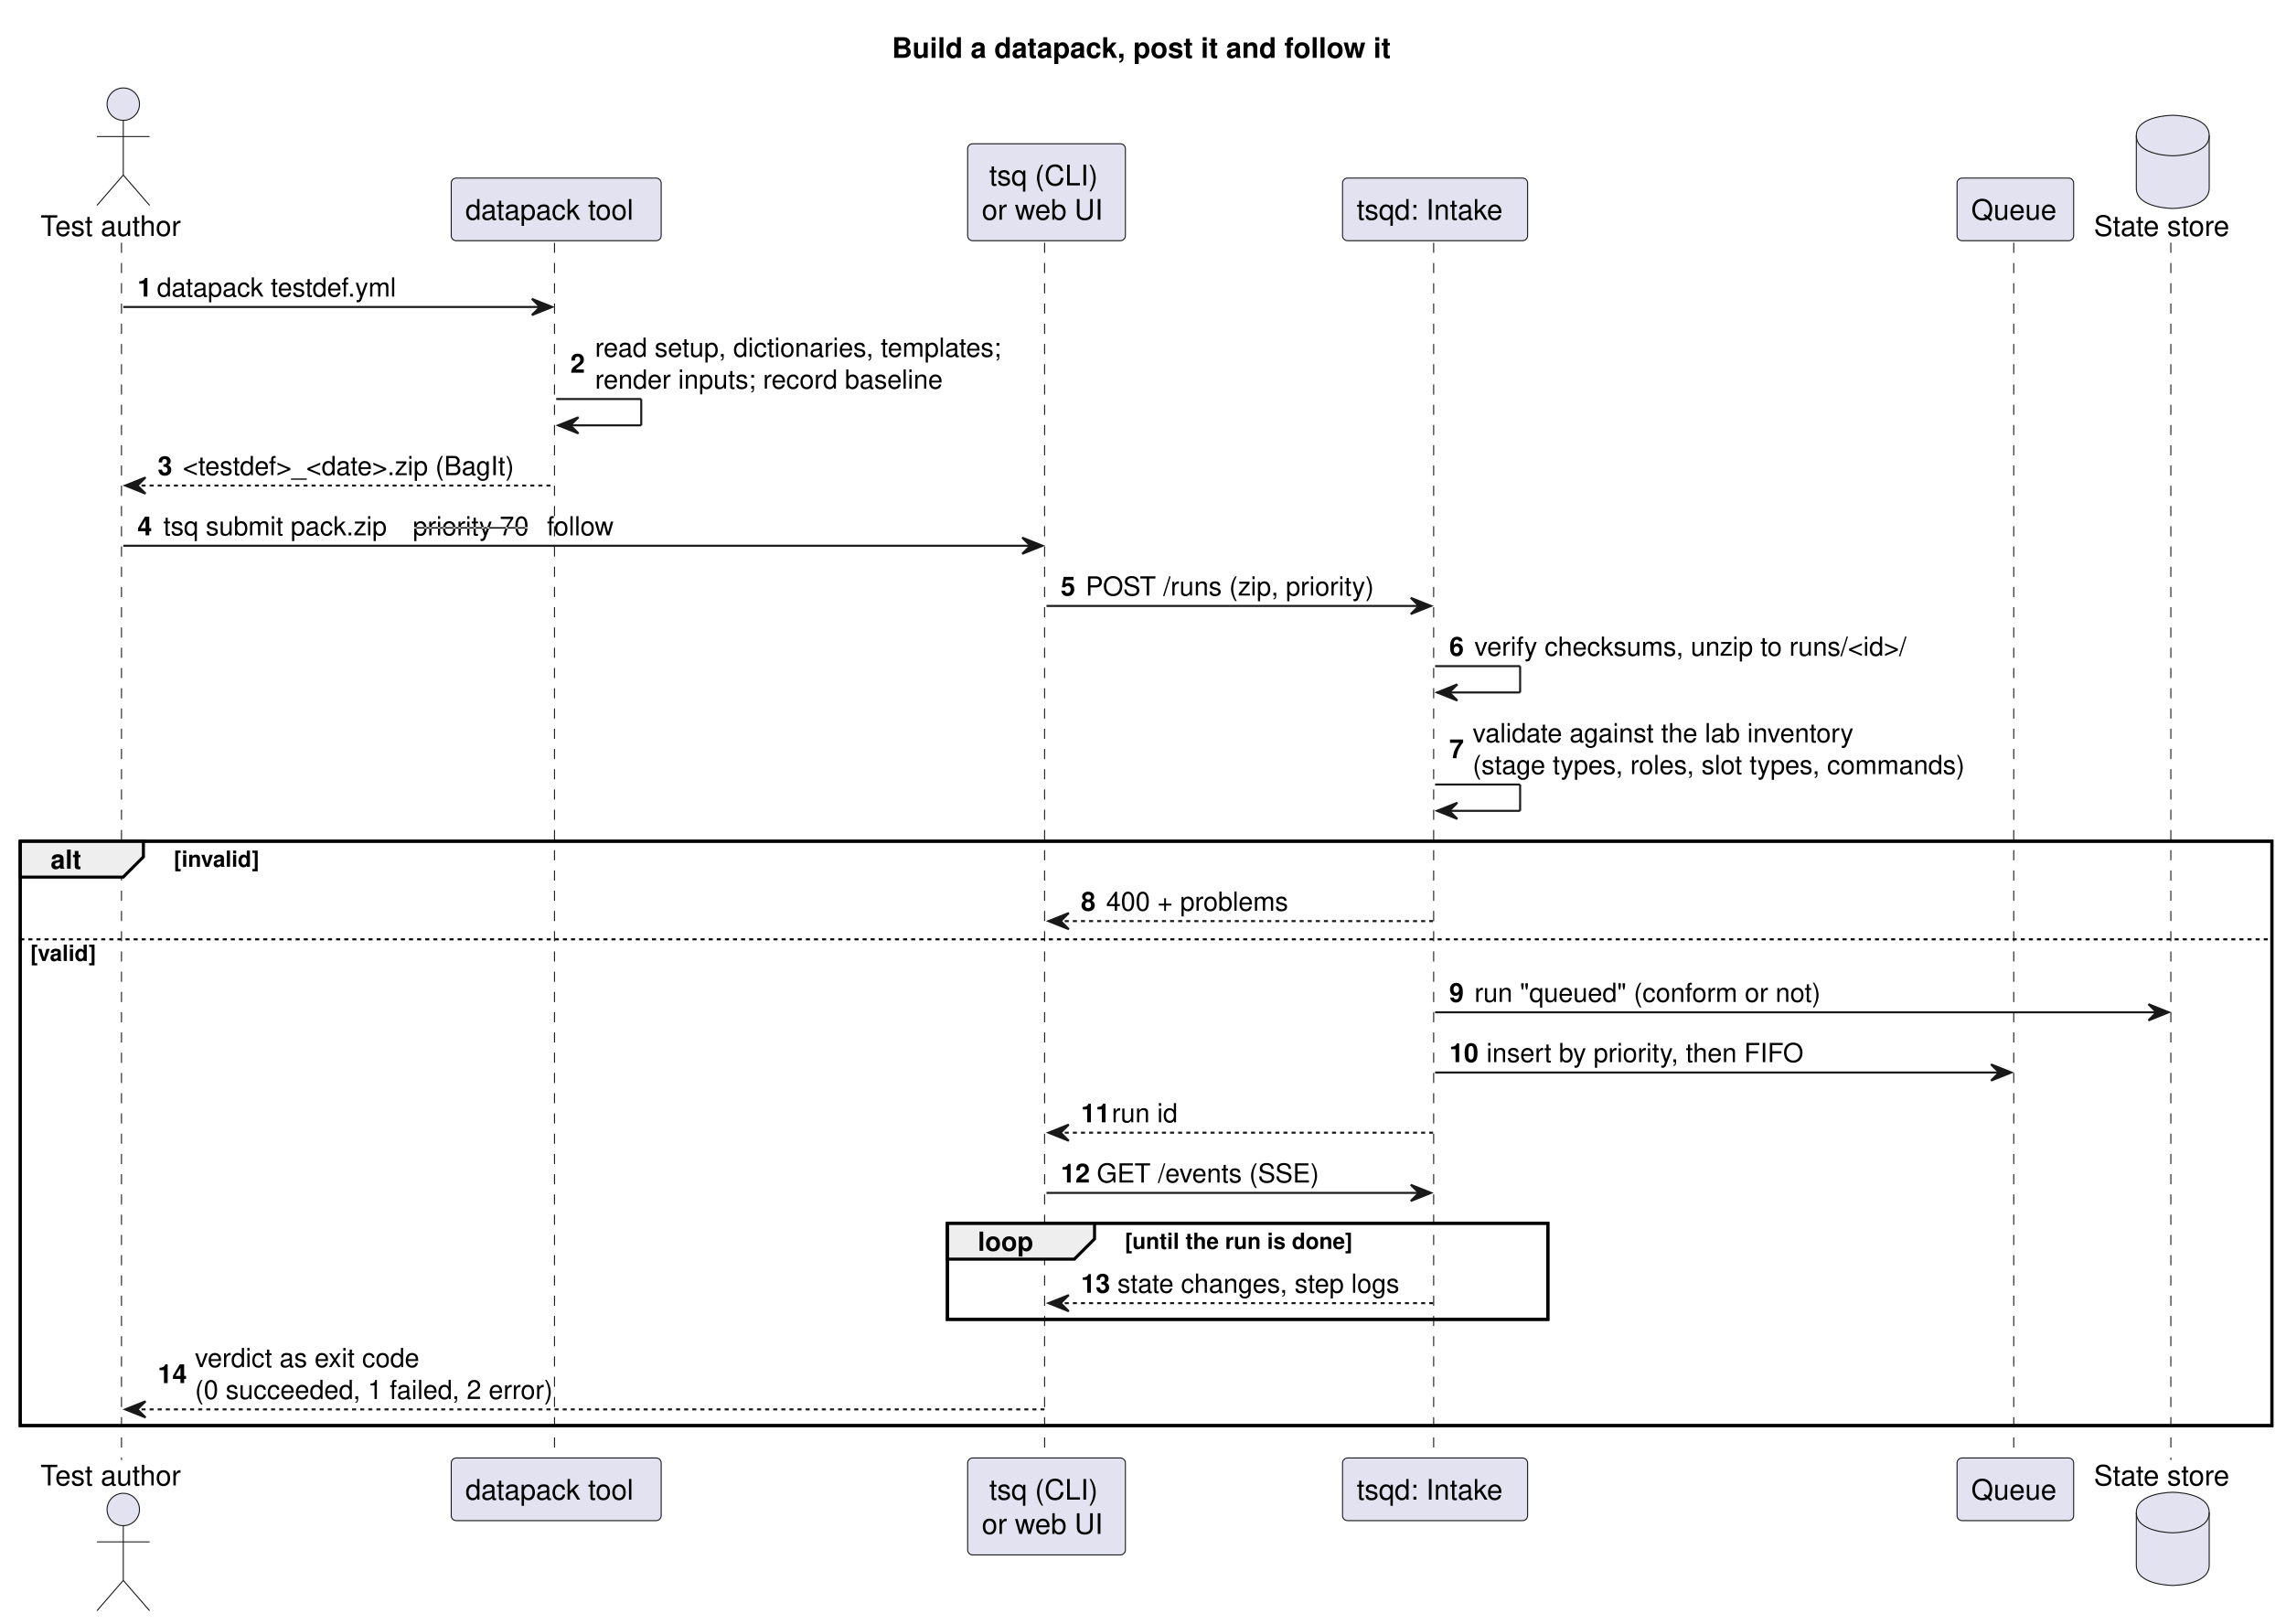
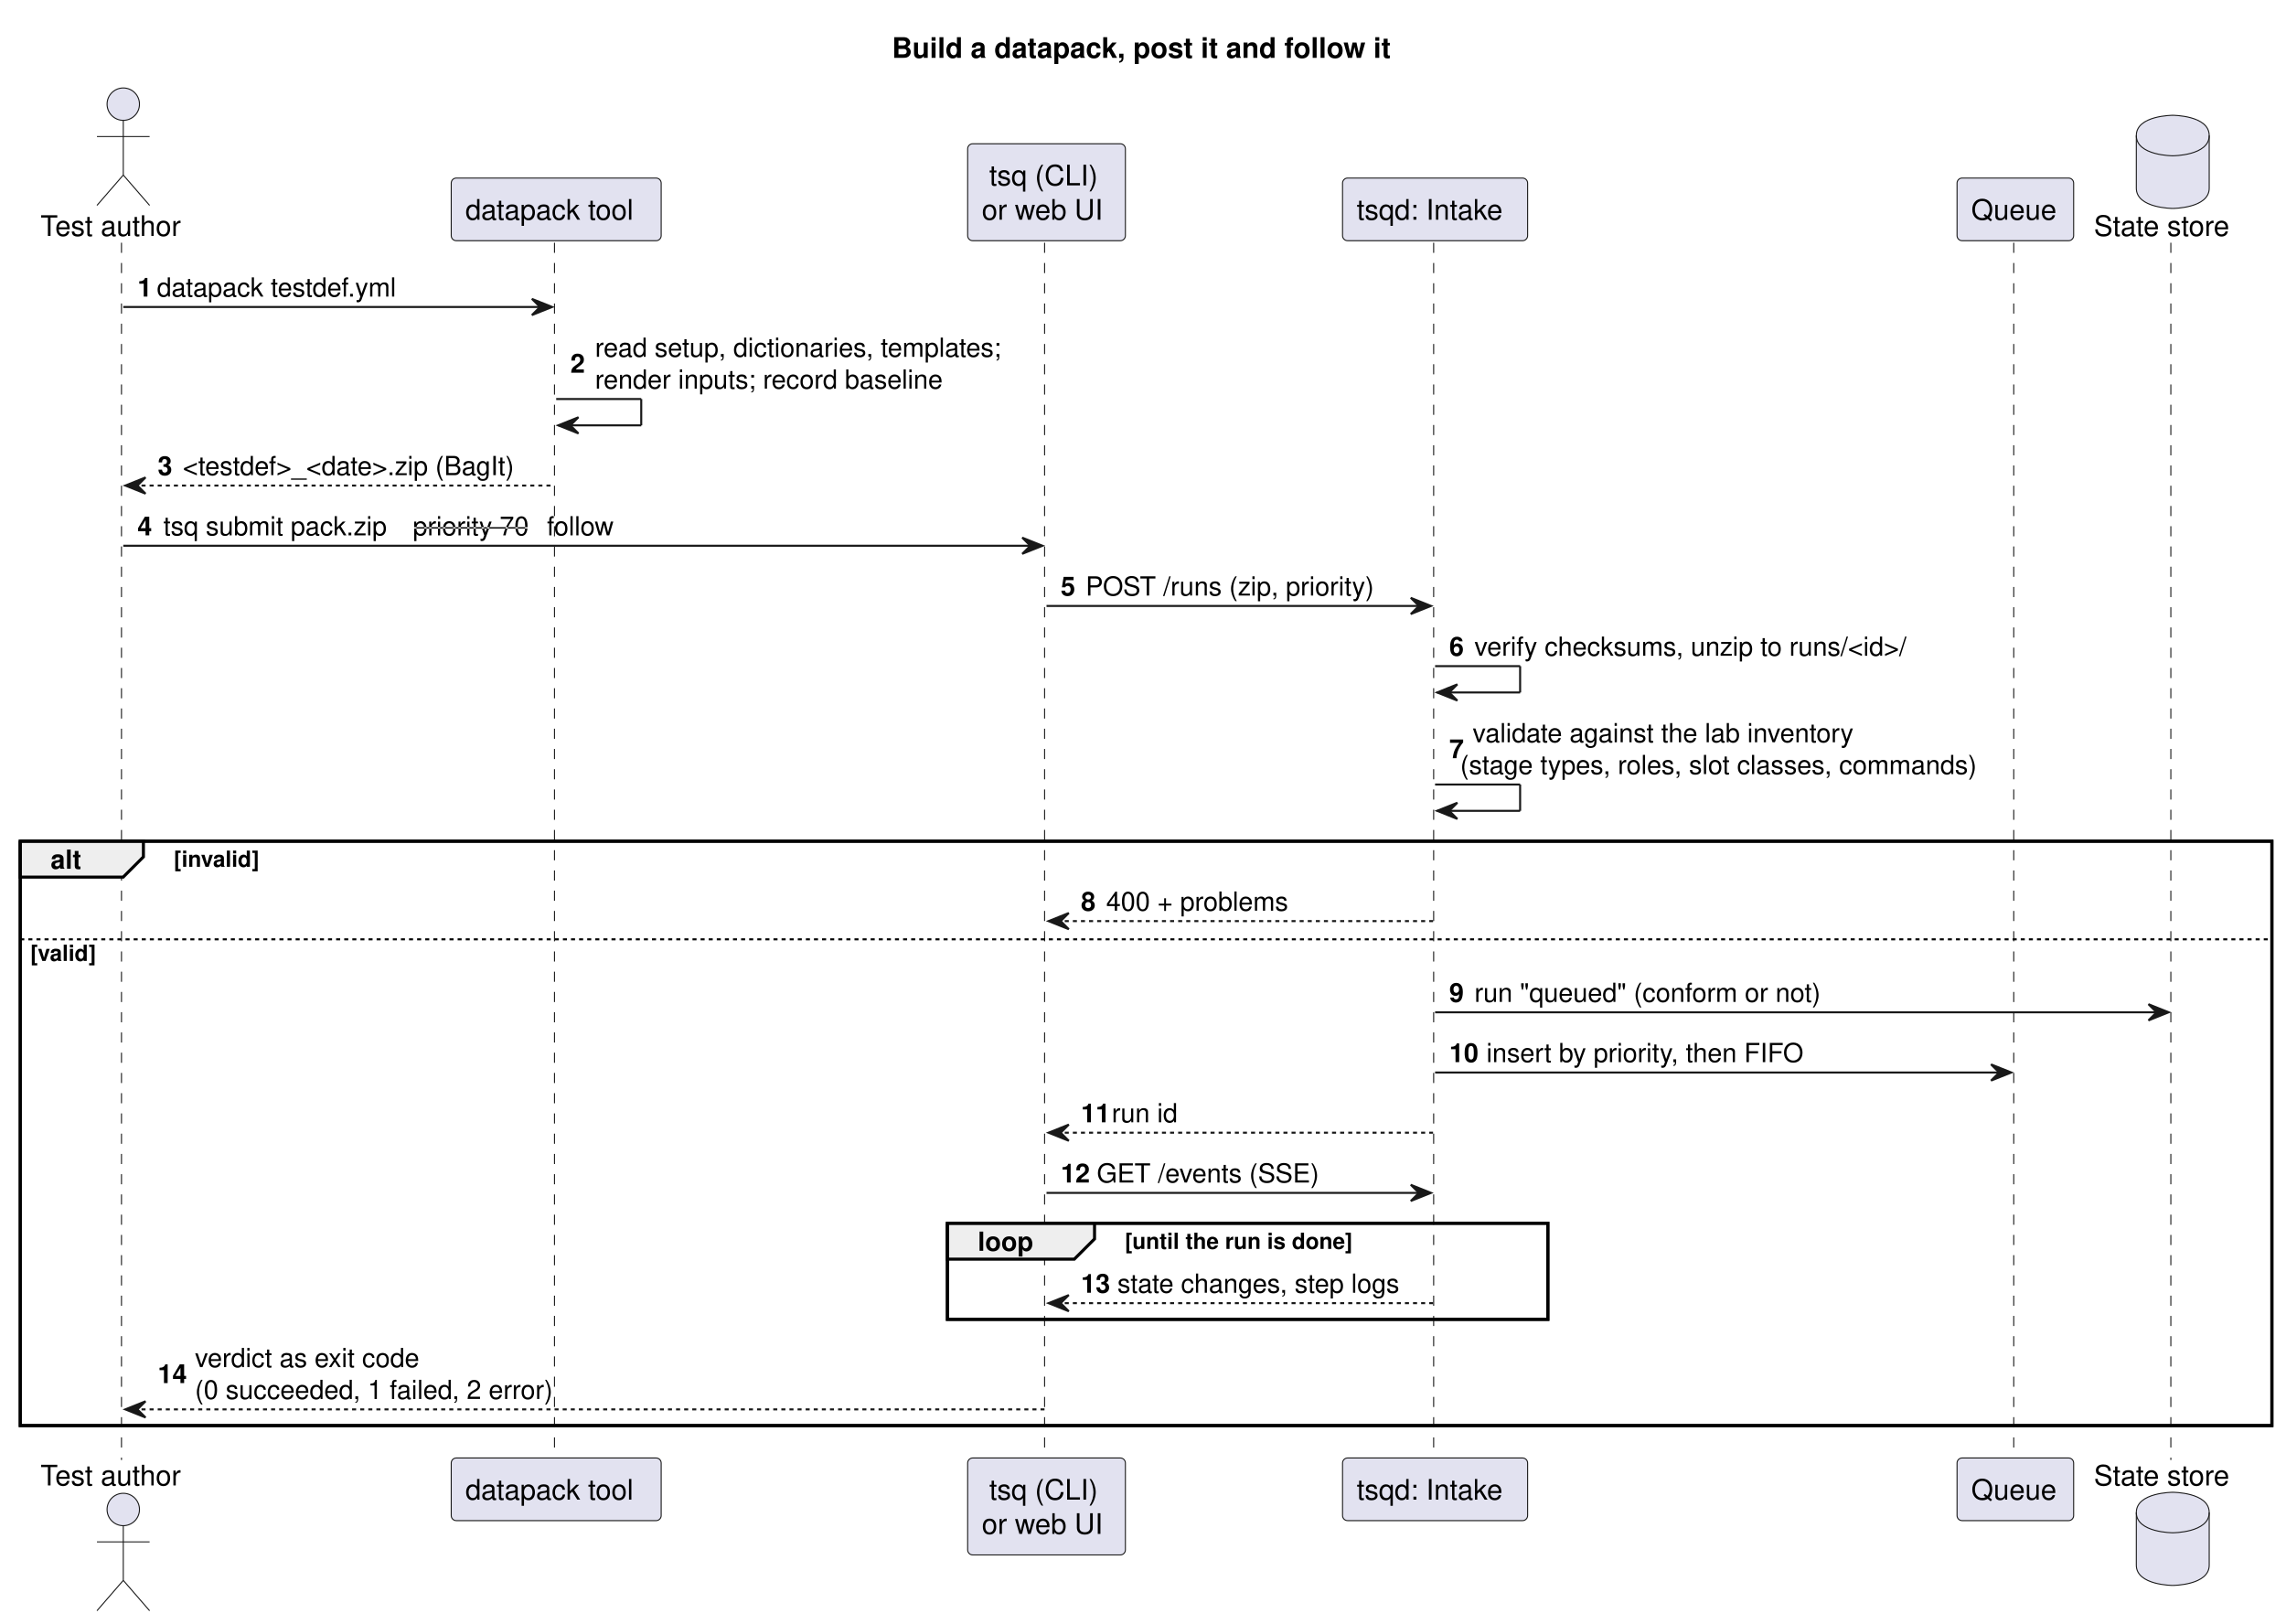
<svg xmlns="http://www.w3.org/2000/svg" contentStyleType="text/css" data-diagram-type="SEQUENCE" height="802px" preserveAspectRatio="none" style="width:1129px;height:802px;background:#FFFFFF;" version="1.1" viewBox="0 0 1129 802" width="1129px" zoomAndPan="magnify">
  <defs />
  <g>
    <text fill="#000000" font-family="Helvetica" font-size="14" font-weight="bold" lengthAdjust="spacing" textLength="250.045" x="440.491" y="28.562">Build a datapack, post it and follow it</text>
    <rect fill="none" height="288.604" style="stroke:#000000;stroke-width:1.5;" width="1112.026" x="10" y="415.444" />
    <rect fill="none" height="47.459" style="stroke:#000000;stroke-width:1.5;" width="296.553" x="467.9" y="604.131" />
    <g>
      <rect fill="#000000" fill-opacity="0" height="601.17" width="8" x="56.885" y="119.879" />
      <line style="stroke:#181818;stroke-width:0.5;stroke-dasharray:5,5;" x1="60" x2="60" y1="119.879" y2="721.049" />
    </g>
    <g>
      <rect fill="#000000" fill-opacity="0" height="601.17" width="8" x="270.693" y="119.879" />
      <line style="stroke:#181818;stroke-width:0.5;stroke-dasharray:5,5;" x1="273.85" x2="273.85" y1="119.879" y2="721.049" />
    </g>
    <g>
      <rect fill="#000000" fill-opacity="0" height="601.17" width="8" x="512.855" y="119.879" />
      <line style="stroke:#181818;stroke-width:0.5;stroke-dasharray:5,5;" x1="515.9" x2="515.9" y1="119.879" y2="721.049" />
    </g>
    <g>
      <rect fill="#000000" fill-opacity="0" height="601.17" width="8" x="704.751" y="119.879" />
      <line style="stroke:#181818;stroke-width:0.5;stroke-dasharray:5,5;" x1="708.049" x2="708.049" y1="119.879" y2="721.049" />
    </g>
    <g>
      <rect fill="#000000" fill-opacity="0" height="601.17" width="8" x="991.333" y="119.879" />
      <line style="stroke:#181818;stroke-width:0.5;stroke-dasharray:5,5;" x1="994.54" x2="994.54" y1="119.879" y2="721.049" />
    </g>
    <g>
      <rect fill="#000000" fill-opacity="0" height="601.17" width="8" x="1069.076" y="119.879" />
      <line style="stroke:#181818;stroke-width:0.5;stroke-dasharray:5,5;" x1="1072.126" x2="1072.126" y1="119.879" y2="721.049" />
    </g>
    <g class="participant participant-head" data-participant="user">
      <text fill="#000000" font-family="Helvetica" font-size="14" lengthAdjust="spacing" textLength="75.769" x="20" y="116.502">Test author</text>
      <ellipse cx="60.885" cy="51.44" fill="#E2E2F0" rx="8" ry="8" style="stroke:#181818;stroke-width:0.5;" />
      <path d="M60.885,59.44 L60.885,86.439 M47.885,67.439 L73.885,67.439 M60.885,86.439 L47.885,101.439 M60.885,86.439 L73.885,101.439" fill="none" style="stroke:#181818;stroke-width:0.5;" />
    </g>
    <g class="participant participant-tail" data-participant="user">
      <text fill="#000000" font-family="Helvetica" font-size="14" lengthAdjust="spacing" textLength="75.769" x="20" y="733.611">Test author</text>
      <ellipse cx="60.885" cy="745.488" fill="#E2E2F0" rx="8" ry="8" style="stroke:#181818;stroke-width:0.5;" />
      <path d="M60.885,753.488 L60.885,780.488 M47.885,761.488 L73.885,761.488 M60.885,780.488 L47.885,795.488 M60.885,780.488 L73.885,795.488" fill="none" style="stroke:#181818;stroke-width:0.5;" />
    </g>
    <g class="participant participant-head" data-participant="dp">
      <rect fill="#E2E2F0" height="30.939" rx="2.5" ry="2.5" style="stroke:#181818;stroke-width:0.5;" width="103.688" x="222.85" y="87.939" />
      <text fill="#000000" font-family="Helvetica" font-size="14" lengthAdjust="spacing" textLength="89.688" x="229.85" y="108.502">datapack tool</text>
    </g>
    <g class="participant participant-tail" data-participant="dp">
      <rect fill="#E2E2F0" height="30.939" rx="2.5" ry="2.5" style="stroke:#181818;stroke-width:0.5;" width="103.688" x="222.85" y="720.049" />
      <text fill="#000000" font-family="Helvetica" font-size="14" lengthAdjust="spacing" textLength="89.688" x="229.85" y="740.611">datapack tool</text>
    </g>
    <g class="participant participant-head" data-participant="cli">
      <rect fill="#E2E2F0" height="47.879" rx="2.5" ry="2.5" style="stroke:#181818;stroke-width:0.5;" width="77.909" x="477.9" y="71" />
      <text fill="#000000" font-family="Helvetica" font-size="14" lengthAdjust="spacing" textLength="56.595" x="488.557" y="91.562">tsq (CLI)</text>
      <text fill="#000000" font-family="Helvetica" font-size="14" lengthAdjust="spacing" textLength="63.909" x="484.9" y="108.502">or web UI</text>
    </g>
    <g class="participant participant-tail" data-participant="cli">
      <rect fill="#E2E2F0" height="47.879" rx="2.5" ry="2.5" style="stroke:#181818;stroke-width:0.5;" width="77.909" x="477.9" y="720.049" />
      <text fill="#000000" font-family="Helvetica" font-size="14" lengthAdjust="spacing" textLength="56.595" x="488.557" y="740.611">tsq (CLI)</text>
      <text fill="#000000" font-family="Helvetica" font-size="14" lengthAdjust="spacing" textLength="63.909" x="484.9" y="757.551">or web UI</text>
    </g>
    <g class="participant participant-head" data-participant="intake">
      <rect fill="#E2E2F0" height="30.939" rx="2.5" ry="2.5" style="stroke:#181818;stroke-width:0.5;" width="91.403" x="663.049" y="87.939" />
      <text fill="#000000" font-family="Helvetica" font-size="14" lengthAdjust="spacing" textLength="77.403" x="670.049" y="108.502">tsqd: Intake</text>
    </g>
    <g class="participant participant-tail" data-participant="intake">
      <rect fill="#E2E2F0" height="30.939" rx="2.5" ry="2.5" style="stroke:#181818;stroke-width:0.5;" width="91.403" x="663.049" y="720.049" />
      <text fill="#000000" font-family="Helvetica" font-size="14" lengthAdjust="spacing" textLength="77.403" x="670.049" y="740.611">tsqd: Intake</text>
    </g>
    <g class="participant participant-head" data-participant="queue">
      <rect fill="#E2E2F0" height="30.939" rx="2.5" ry="2.5" style="stroke:#181818;stroke-width:0.5;" width="57.586" x="966.54" y="87.939" />
      <text fill="#000000" font-family="Helvetica" font-size="14" lengthAdjust="spacing" textLength="43.586" x="973.54" y="108.502">Queue</text>
    </g>
    <g class="participant participant-tail" data-participant="queue">
      <rect fill="#E2E2F0" height="30.939" rx="2.5" ry="2.5" style="stroke:#181818;stroke-width:0.5;" width="57.586" x="966.54" y="720.049" />
      <text fill="#000000" font-family="Helvetica" font-size="14" lengthAdjust="spacing" textLength="43.586" x="973.54" y="740.611">Queue</text>
    </g>
    <g class="participant participant-head" data-participant="store">
      <text fill="#000000" font-family="Helvetica" font-size="14" lengthAdjust="spacing" textLength="71.9" x="1034.126" y="116.502">State store</text>
      <path d="M1055.076,66.939 C1055.076,56.94 1073.076,56.94 1073.076,56.94 C1073.076,56.94 1091.076,56.94 1091.076,66.939 L1091.076,92.939 C1091.076,102.939 1073.076,102.939 1073.076,102.939 C1073.076,102.939 1055.076,102.939 1055.076,92.939 L1055.076,66.939" fill="#E2E2F0" style="stroke:#181818;stroke-width:0.5;" />
      <path d="M1055.076,66.939 C1055.076,76.939 1073.076,76.939 1073.076,76.939 C1073.076,76.939 1091.076,76.939 1091.076,66.939" fill="none" style="stroke:#181818;stroke-width:0.5;" />
    </g>
    <g class="participant participant-tail" data-participant="store">
      <text fill="#000000" font-family="Helvetica" font-size="14" lengthAdjust="spacing" textLength="71.9" x="1034.126" y="733.611">State store</text>
      <path d="M1055.076,746.988 C1055.076,736.988 1073.076,736.988 1073.076,736.988 C1073.076,736.988 1091.076,736.988 1091.076,746.988 L1091.076,772.988 C1091.076,782.988 1073.076,782.988 1073.076,782.988 C1073.076,782.988 1055.076,782.988 1055.076,772.988 L1055.076,746.988" fill="#E2E2F0" style="stroke:#181818;stroke-width:0.5;" />
      <path d="M1055.076,746.988 C1055.076,756.988 1073.076,756.988 1073.076,756.988 C1073.076,756.988 1091.076,756.988 1091.076,746.988" fill="none" style="stroke:#181818;stroke-width:0.5;" />
    </g>
    <g class="message" data-participant-1="user" data-participant-2="dp">
      <polygon fill="#181818" points="262.693,147.608,272.693,151.608,262.693,155.608,266.693,151.608" style="stroke:#181818;stroke-width:1;" />
      <line style="stroke:#181818;stroke-width:1;" x1="60.885" x2="268.693" y1="151.608" y2="151.608" />
      <text fill="#000000" font-family="Helvetica" font-size="13" font-weight="bold" lengthAdjust="spacing" textLength="5.605" x="67.885" y="146.473">1</text>
      <text fill="#000000" font-family="Helvetica" font-size="13" lengthAdjust="spacing" textLength="129.175" x="77.49" y="146.473">datapack testdef.yml</text>
    </g>
    <g class="message" data-participant-1="dp" data-participant-2="dp">
      <line style="stroke:#181818;stroke-width:1;" x1="274.693" x2="316.693" y1="197.067" y2="197.067" />
      <line style="stroke:#181818;stroke-width:1;" x1="316.693" x2="316.693" y1="197.067" y2="210.067" />
      <line style="stroke:#181818;stroke-width:1;" x1="275.693" x2="316.693" y1="210.067" y2="210.067" />
      <polygon fill="#181818" points="285.693,206.067,275.693,210.067,285.693,214.067,281.693,210.067" style="stroke:#181818;stroke-width:1;" />
      <text fill="#000000" font-family="Helvetica" font-size="13" font-weight="bold" lengthAdjust="spacing" textLength="8.188" x="281.693" y="184.067">2</text>
      <text fill="#000000" font-family="Helvetica" font-size="13" lengthAdjust="spacing" textLength="215.973" x="293.882" y="176.202">read setup, dictionaries, templates;</text>
      <text fill="#000000" font-family="Helvetica" font-size="13" lengthAdjust="spacing" textLength="184.875" x="293.882" y="191.932">render inputs; record baseline</text>
    </g>
    <g class="message" data-participant-1="dp" data-participant-2="user">
      <polygon fill="#181818" points="71.885,235.797,61.885,239.797,71.885,243.797,67.885,239.797" style="stroke:#181818;stroke-width:1;" />
      <line style="stroke:#181818;stroke-width:1;stroke-dasharray:2,2;" x1="65.885" x2="273.693" y1="239.797" y2="239.797" />
      <text fill="#000000" font-family="Helvetica" font-size="13" font-weight="bold" lengthAdjust="spacing" textLength="8.392" x="77.885" y="234.661">3</text>
      <text fill="#000000" font-family="Helvetica" font-size="13" lengthAdjust="spacing" textLength="177.417" x="90.276" y="234.661">&lt;testdef&gt;_&lt;date&gt;.zip (BagIt)</text>
    </g>
    <g class="message" data-participant-1="user" data-participant-2="cli">
      <polygon fill="#181818" points="504.854,265.526,514.855,269.526,504.854,273.526,508.854,269.526" style="stroke:#181818;stroke-width:1;" />
      <line style="stroke:#181818;stroke-width:1;" x1="60.885" x2="510.854" y1="269.526" y2="269.526" />
      <text fill="#000000" font-family="Helvetica" font-size="13" font-weight="bold" lengthAdjust="spacing" textLength="8.791" x="67.885" y="264.391">4</text>
      <text fill="#000000" font-family="Helvetica" font-size="13" lengthAdjust="spacing" textLength="119.539" x="80.676" y="264.391">tsq submit pack.zip</text>
      <text fill="#000000" font-family="Helvetica" font-size="13" lengthAdjust="spacing" text-decoration="line-through" textLength="62.613" x="203.872" y="264.391">priority 70</text>
      <text fill="#000000" font-family="Helvetica" font-size="13" lengthAdjust="spacing" textLength="37.337" x="270.141" y="264.391">follow</text>
    </g>
    <g class="message" data-participant-1="cli" data-participant-2="intake">
      <polygon fill="#181818" points="696.751,295.256,706.751,299.256,696.751,303.256,700.751,299.256" style="stroke:#181818;stroke-width:1;" />
      <line style="stroke:#181818;stroke-width:1;" x1="516.855" x2="702.751" y1="299.256" y2="299.256" />
      <text fill="#000000" font-family="Helvetica" font-size="13" font-weight="bold" lengthAdjust="spacing" textLength="8.309" x="523.855" y="294.12">5</text>
      <text fill="#000000" font-family="Helvetica" font-size="13" lengthAdjust="spacing" textLength="152.667" x="536.164" y="294.12">POST /runs (zip, priority)</text>
    </g>
    <g class="message" data-participant-1="intake" data-participant-2="intake">
      <line style="stroke:#181818;stroke-width:1;" x1="708.751" x2="750.751" y1="328.985" y2="328.985" />
      <line style="stroke:#181818;stroke-width:1;" x1="750.751" x2="750.751" y1="328.985" y2="341.985" />
      <line style="stroke:#181818;stroke-width:1;" x1="709.751" x2="750.751" y1="341.985" y2="341.985" />
      <polygon fill="#181818" points="719.751,337.985,709.751,341.985,719.751,345.985,715.751,341.985" style="stroke:#181818;stroke-width:1;" />
      <text fill="#000000" font-family="Helvetica" font-size="13" font-weight="bold" lengthAdjust="spacing" textLength="8.442" x="715.751" y="323.85">6</text>
      <text fill="#000000" font-family="Helvetica" font-size="13" lengthAdjust="spacing" textLength="233.975" x="728.193" y="323.85">verify checksums, unzip to runs/&lt;id&gt;/</text>
    </g>
    <g class="message" data-participant-1="intake" data-participant-2="intake">
      <line style="stroke:#181818;stroke-width:1;" x1="708.751" x2="750.751" y1="387.444" y2="387.444" />
      <line style="stroke:#181818;stroke-width:1;" x1="750.751" x2="750.751" y1="387.444" y2="400.444" />
      <line style="stroke:#181818;stroke-width:1;" x1="709.751" x2="750.751" y1="400.444" y2="400.444" />
      <polygon fill="#181818" points="719.751,396.444,709.751,400.444,719.751,404.444,715.751,400.444" style="stroke:#181818;stroke-width:1;" />
      <text fill="#000000" font-family="Helvetica" font-size="13" font-weight="bold" lengthAdjust="spacing" textLength="7.56" x="715.751" y="374.444">7</text>
      <text fill="#000000" font-family="Helvetica" font-size="13" lengthAdjust="spacing" textLength="202.706" x="727.311" y="366.579">validate against the lab inventory</text>
-       <text fill="#000000" font-family="Helvetica" font-size="13" lengthAdjust="spacing" textLength="261.022" x="727.311" y="382.309">(stage types, roles, slot types, commands)</text>
+       <text fill="#000000" font-family="Helvetica" font-size="13" lengthAdjust="spacing" textLength="273.322" x="721.161" y="382.309">(stage types, roles, slot classes, commands)</text>
    </g>
    <path d="M10,415.444 L70.831,415.444 L70.831,423.174 L60.831,433.174 L10,433.174 L10,415.444" fill="#EEEEEE" style="stroke:#000000;stroke-width:1.5;" />
    <rect fill="none" height="288.604" style="stroke:#000000;stroke-width:1.5;" width="1112.026" x="10" y="415.444" />
    <text fill="#000000" font-family="Helvetica" font-size="13" font-weight="bold" lengthAdjust="spacing" textLength="15.831" x="25" y="429.038">alt</text>
    <text fill="#000000" font-family="Helvetica" font-size="11" font-weight="bold" lengthAdjust="spacing" textLength="44" x="85.831" y="428.101">[invalid]</text>
    <g class="message" data-participant-1="intake" data-participant-2="cli">
      <polygon fill="#181818" points="527.855,450.903,517.855,454.903,527.855,458.903,523.855,454.903" style="stroke:#181818;stroke-width:1;" />
      <line style="stroke:#181818;stroke-width:1;stroke-dasharray:2,2;" x1="521.855" x2="707.751" y1="454.903" y2="454.903" />
      <text fill="#000000" font-family="Helvetica" font-size="13" font-weight="bold" lengthAdjust="spacing" textLength="8.461" x="533.855" y="449.768">8</text>
      <text fill="#000000" font-family="Helvetica" font-size="13" lengthAdjust="spacing" textLength="98.3" x="546.316" y="449.768">400 + problems</text>
    </g>
    <line style="stroke:#000000;stroke-width:1;stroke-dasharray:2,2;" x1="10" x2="1122.026" y1="463.903" y2="463.903" />
    <text fill="#000000" font-family="Helvetica" font-size="11" font-weight="bold" lengthAdjust="spacing" textLength="34.171" x="15" y="474.56">[valid]</text>
    <g class="message" data-participant-1="intake" data-participant-2="store">
      <polygon fill="#181818" points="1061.076,495.942,1071.076,499.942,1061.076,503.942,1065.076,499.942" style="stroke:#181818;stroke-width:1;" />
      <line style="stroke:#181818;stroke-width:1;" x1="708.751" x2="1067.076" y1="499.942" y2="499.942" />
      <text fill="#000000" font-family="Helvetica" font-size="13" font-weight="bold" lengthAdjust="spacing" textLength="8.442" x="715.751" y="494.807">9</text>
      <text fill="#000000" font-family="Helvetica" font-size="13" lengthAdjust="spacing" textLength="187.142" x="728.193" y="494.807">run "queued" (conform or not)</text>
    </g>
    <g class="message" data-participant-1="intake" data-participant-2="queue">
      <polygon fill="#181818" points="983.333,525.672,993.333,529.672,983.333,533.672,987.333,529.672" style="stroke:#181818;stroke-width:1;" />
      <line style="stroke:#181818;stroke-width:1;" x1="708.751" x2="989.333" y1="529.672" y2="529.672" />
      <text fill="#000000" font-family="Helvetica" font-size="13" font-weight="bold" lengthAdjust="spacing" textLength="14.371" x="715.751" y="524.536">10</text>
      <text fill="#000000" font-family="Helvetica" font-size="13" lengthAdjust="spacing" textLength="167.432" x="734.122" y="524.536">insert by priority, then FIFO</text>
    </g>
    <g class="message" data-participant-1="intake" data-participant-2="cli">
      <polygon fill="#181818" points="527.855,555.401,517.855,559.401,527.855,563.401,523.855,559.401" style="stroke:#181818;stroke-width:1;" />
      <line style="stroke:#181818;stroke-width:1;stroke-dasharray:2,2;" x1="521.855" x2="707.751" y1="559.401" y2="559.401" />
      <text fill="#000000" font-family="Helvetica" font-size="13" font-weight="bold" lengthAdjust="spacing" textLength="11.21" x="533.855" y="554.266">11</text>
      <text fill="#000000" font-family="Helvetica" font-size="13" lengthAdjust="spacing" textLength="35.026" x="549.064" y="554.266">run id</text>
    </g>
    <g class="message" data-participant-1="cli" data-participant-2="intake">
      <polygon fill="#181818" points="696.751,585.131,706.751,589.131,696.751,593.131,700.751,589.131" style="stroke:#181818;stroke-width:1;" />
      <line style="stroke:#181818;stroke-width:1;" x1="516.855" x2="702.751" y1="589.131" y2="589.131" />
      <text fill="#000000" font-family="Helvetica" font-size="13" font-weight="bold" lengthAdjust="spacing" textLength="13.793" x="523.855" y="583.995">12</text>
      <text fill="#000000" font-family="Helvetica" font-size="13" lengthAdjust="spacing" textLength="113.141" x="541.648" y="583.995">GET /events (SSE)</text>
    </g>
    <path d="M467.9,604.131 L540.563,604.131 L540.563,611.86 L530.563,621.86 L467.9,621.86 L467.9,604.131" fill="#EEEEEE" style="stroke:#000000;stroke-width:1.5;" />
    <rect fill="none" height="47.459" style="stroke:#000000;stroke-width:1.5;" width="296.553" x="467.9" y="604.131" />
    <text fill="#000000" font-family="Helvetica" font-size="13" font-weight="bold" lengthAdjust="spacing" textLength="27.663" x="482.9" y="617.725">loop</text>
    <text fill="#000000" font-family="Helvetica" font-size="11" font-weight="bold" lengthAdjust="spacing" textLength="114.227" x="555.563" y="616.787">[until the run is done]</text>
    <g class="message" data-participant-1="intake" data-participant-2="cli">
      <polygon fill="#181818" points="527.855,639.59,517.855,643.59,527.855,647.59,523.855,643.59" style="stroke:#181818;stroke-width:1;" />
      <line style="stroke:#181818;stroke-width:1;stroke-dasharray:2,2;" x1="521.855" x2="707.751" y1="643.59" y2="643.59" />
      <text fill="#000000" font-family="Helvetica" font-size="13" font-weight="bold" lengthAdjust="spacing" textLength="13.997" x="533.855" y="638.454">13</text>
      <text fill="#000000" font-family="Helvetica" font-size="13" lengthAdjust="spacing" textLength="149.9" x="551.851" y="638.454">state changes, step logs</text>
    </g>
    <g class="message" data-participant-1="cli" data-participant-2="user">
      <polygon fill="#181818" points="71.885,692.049,61.885,696.049,71.885,700.049,67.885,696.049" style="stroke:#181818;stroke-width:1;" />
      <line style="stroke:#181818;stroke-width:1;stroke-dasharray:2,2;" x1="65.885" x2="515.855" y1="696.049" y2="696.049" />
      <text fill="#000000" font-family="Helvetica" font-size="13" font-weight="bold" lengthAdjust="spacing" textLength="14.396" x="77.885" y="683.048">14</text>
      <text fill="#000000" font-family="Helvetica" font-size="13" lengthAdjust="spacing" textLength="120.536" x="96.281" y="675.184">verdict as exit code</text>
      <text fill="#000000" font-family="Helvetica" font-size="13" lengthAdjust="spacing" textLength="188.735" x="96.281" y="690.913">(0 succeeded, 1 failed, 2 error)</text>
    </g>
  </g>
</svg>
